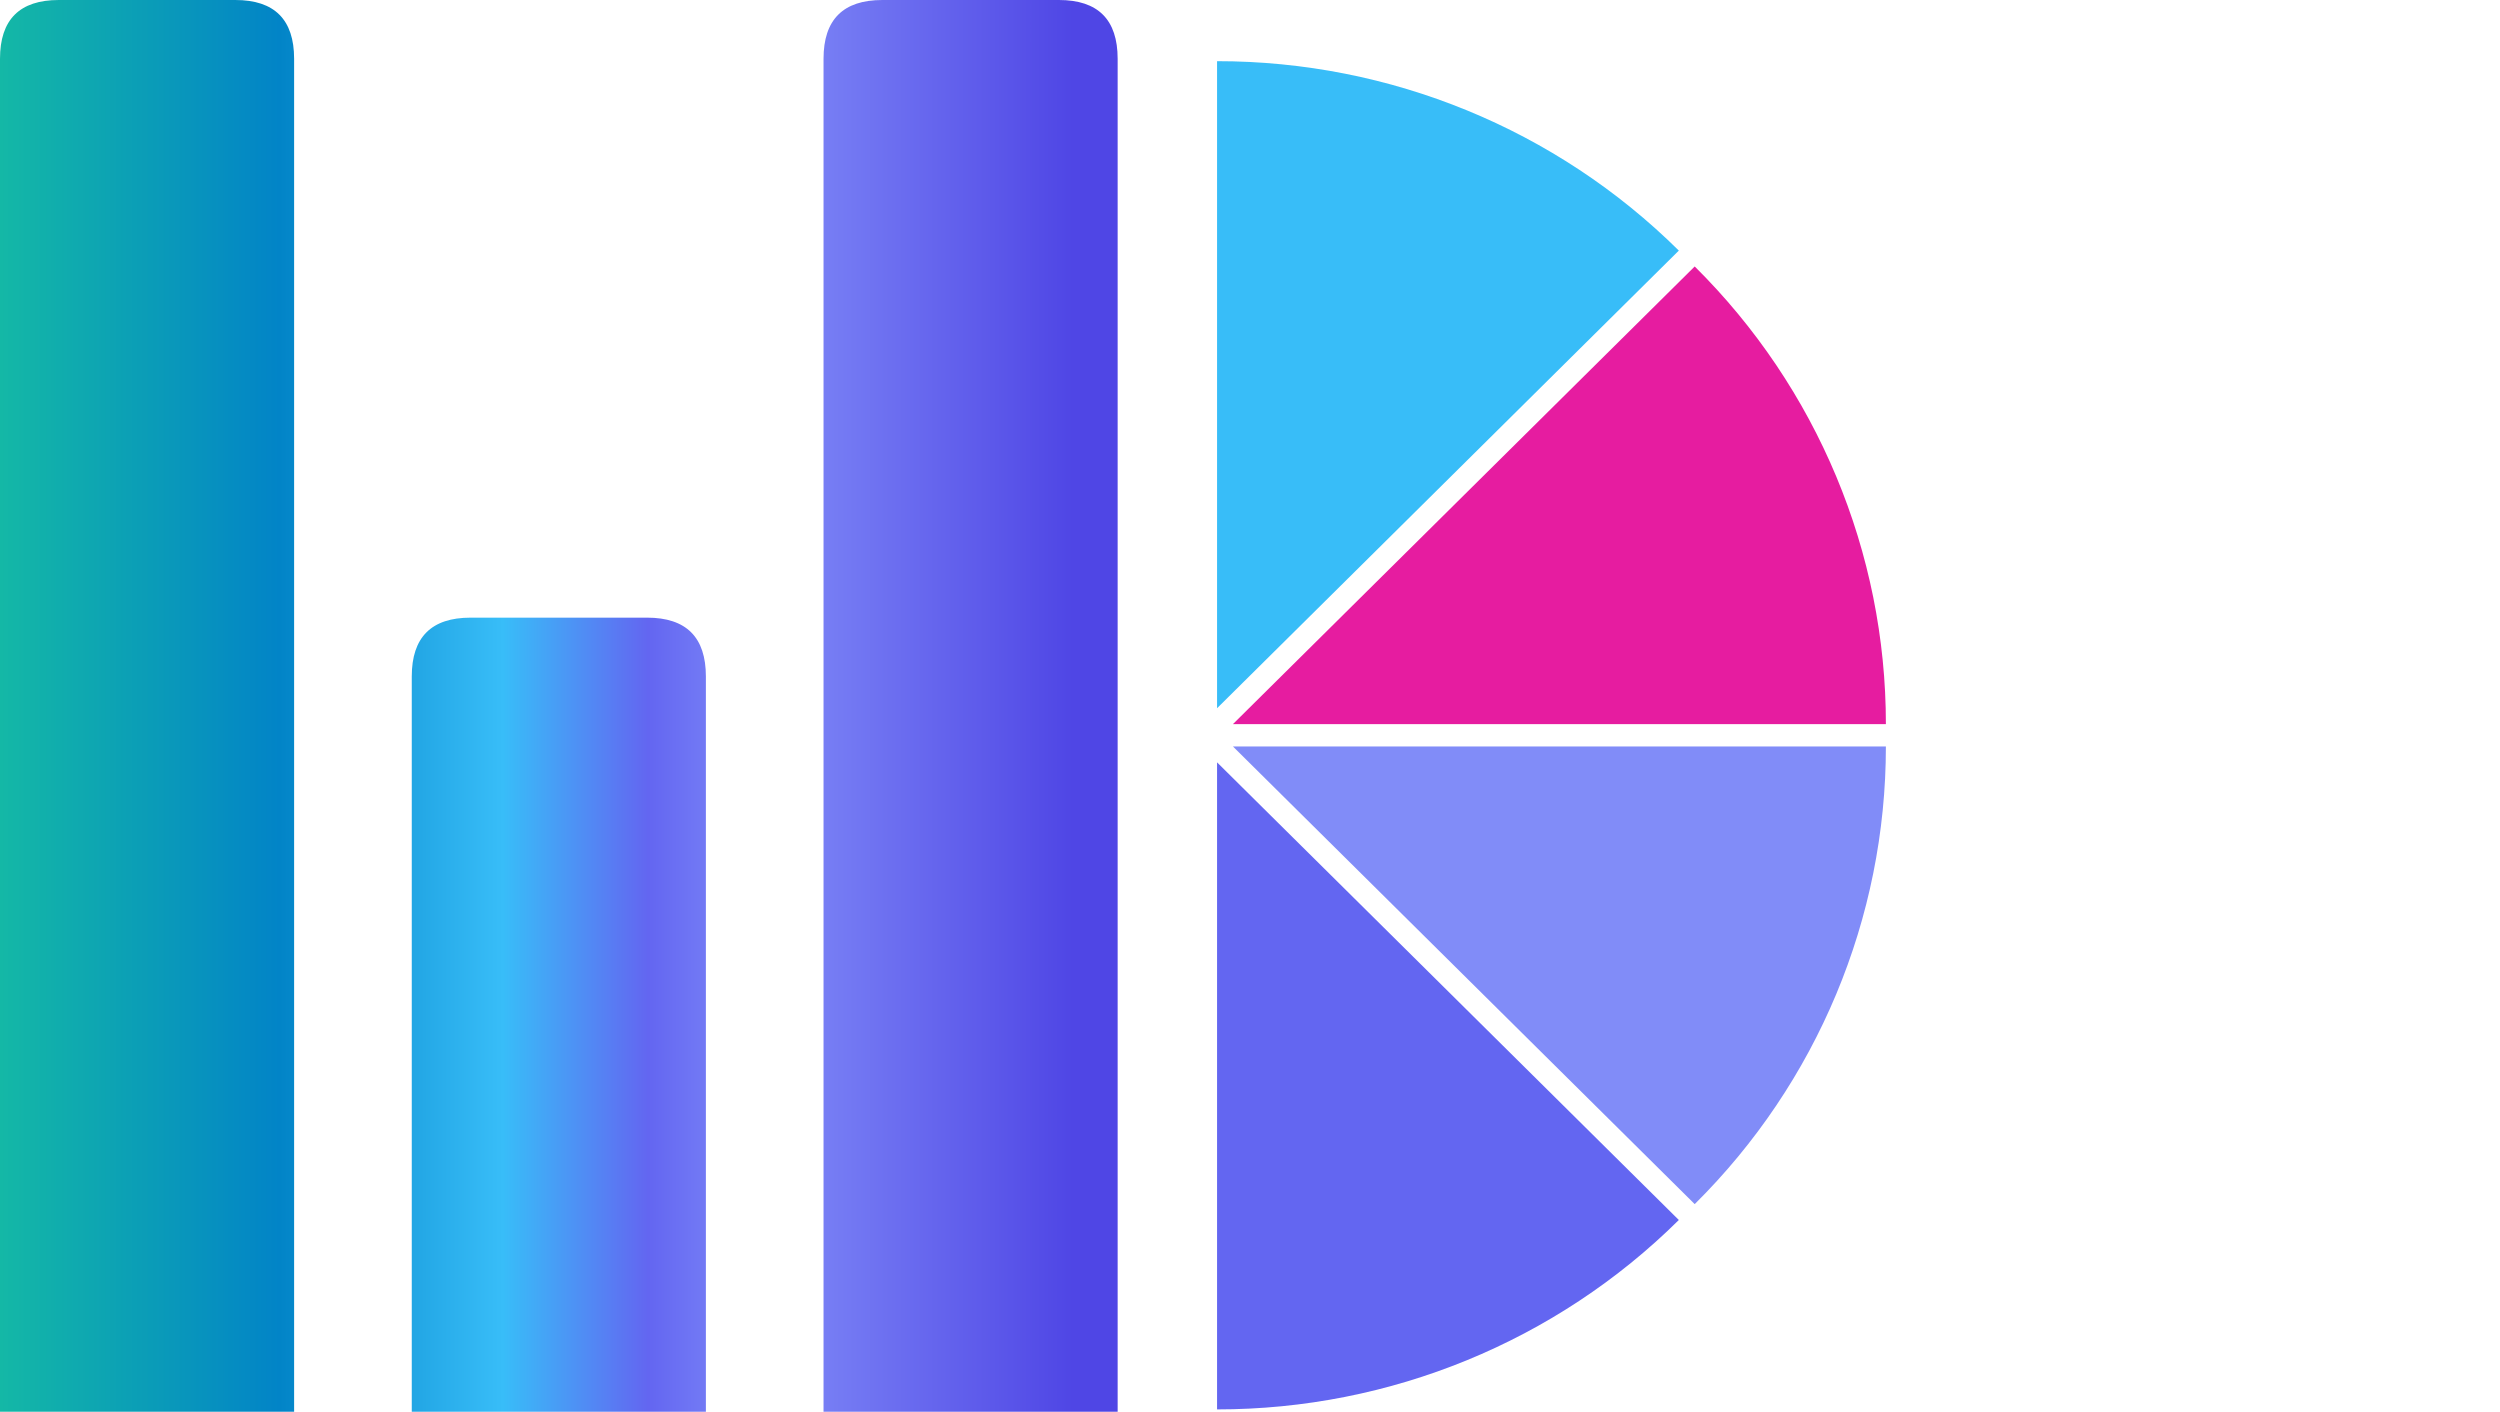
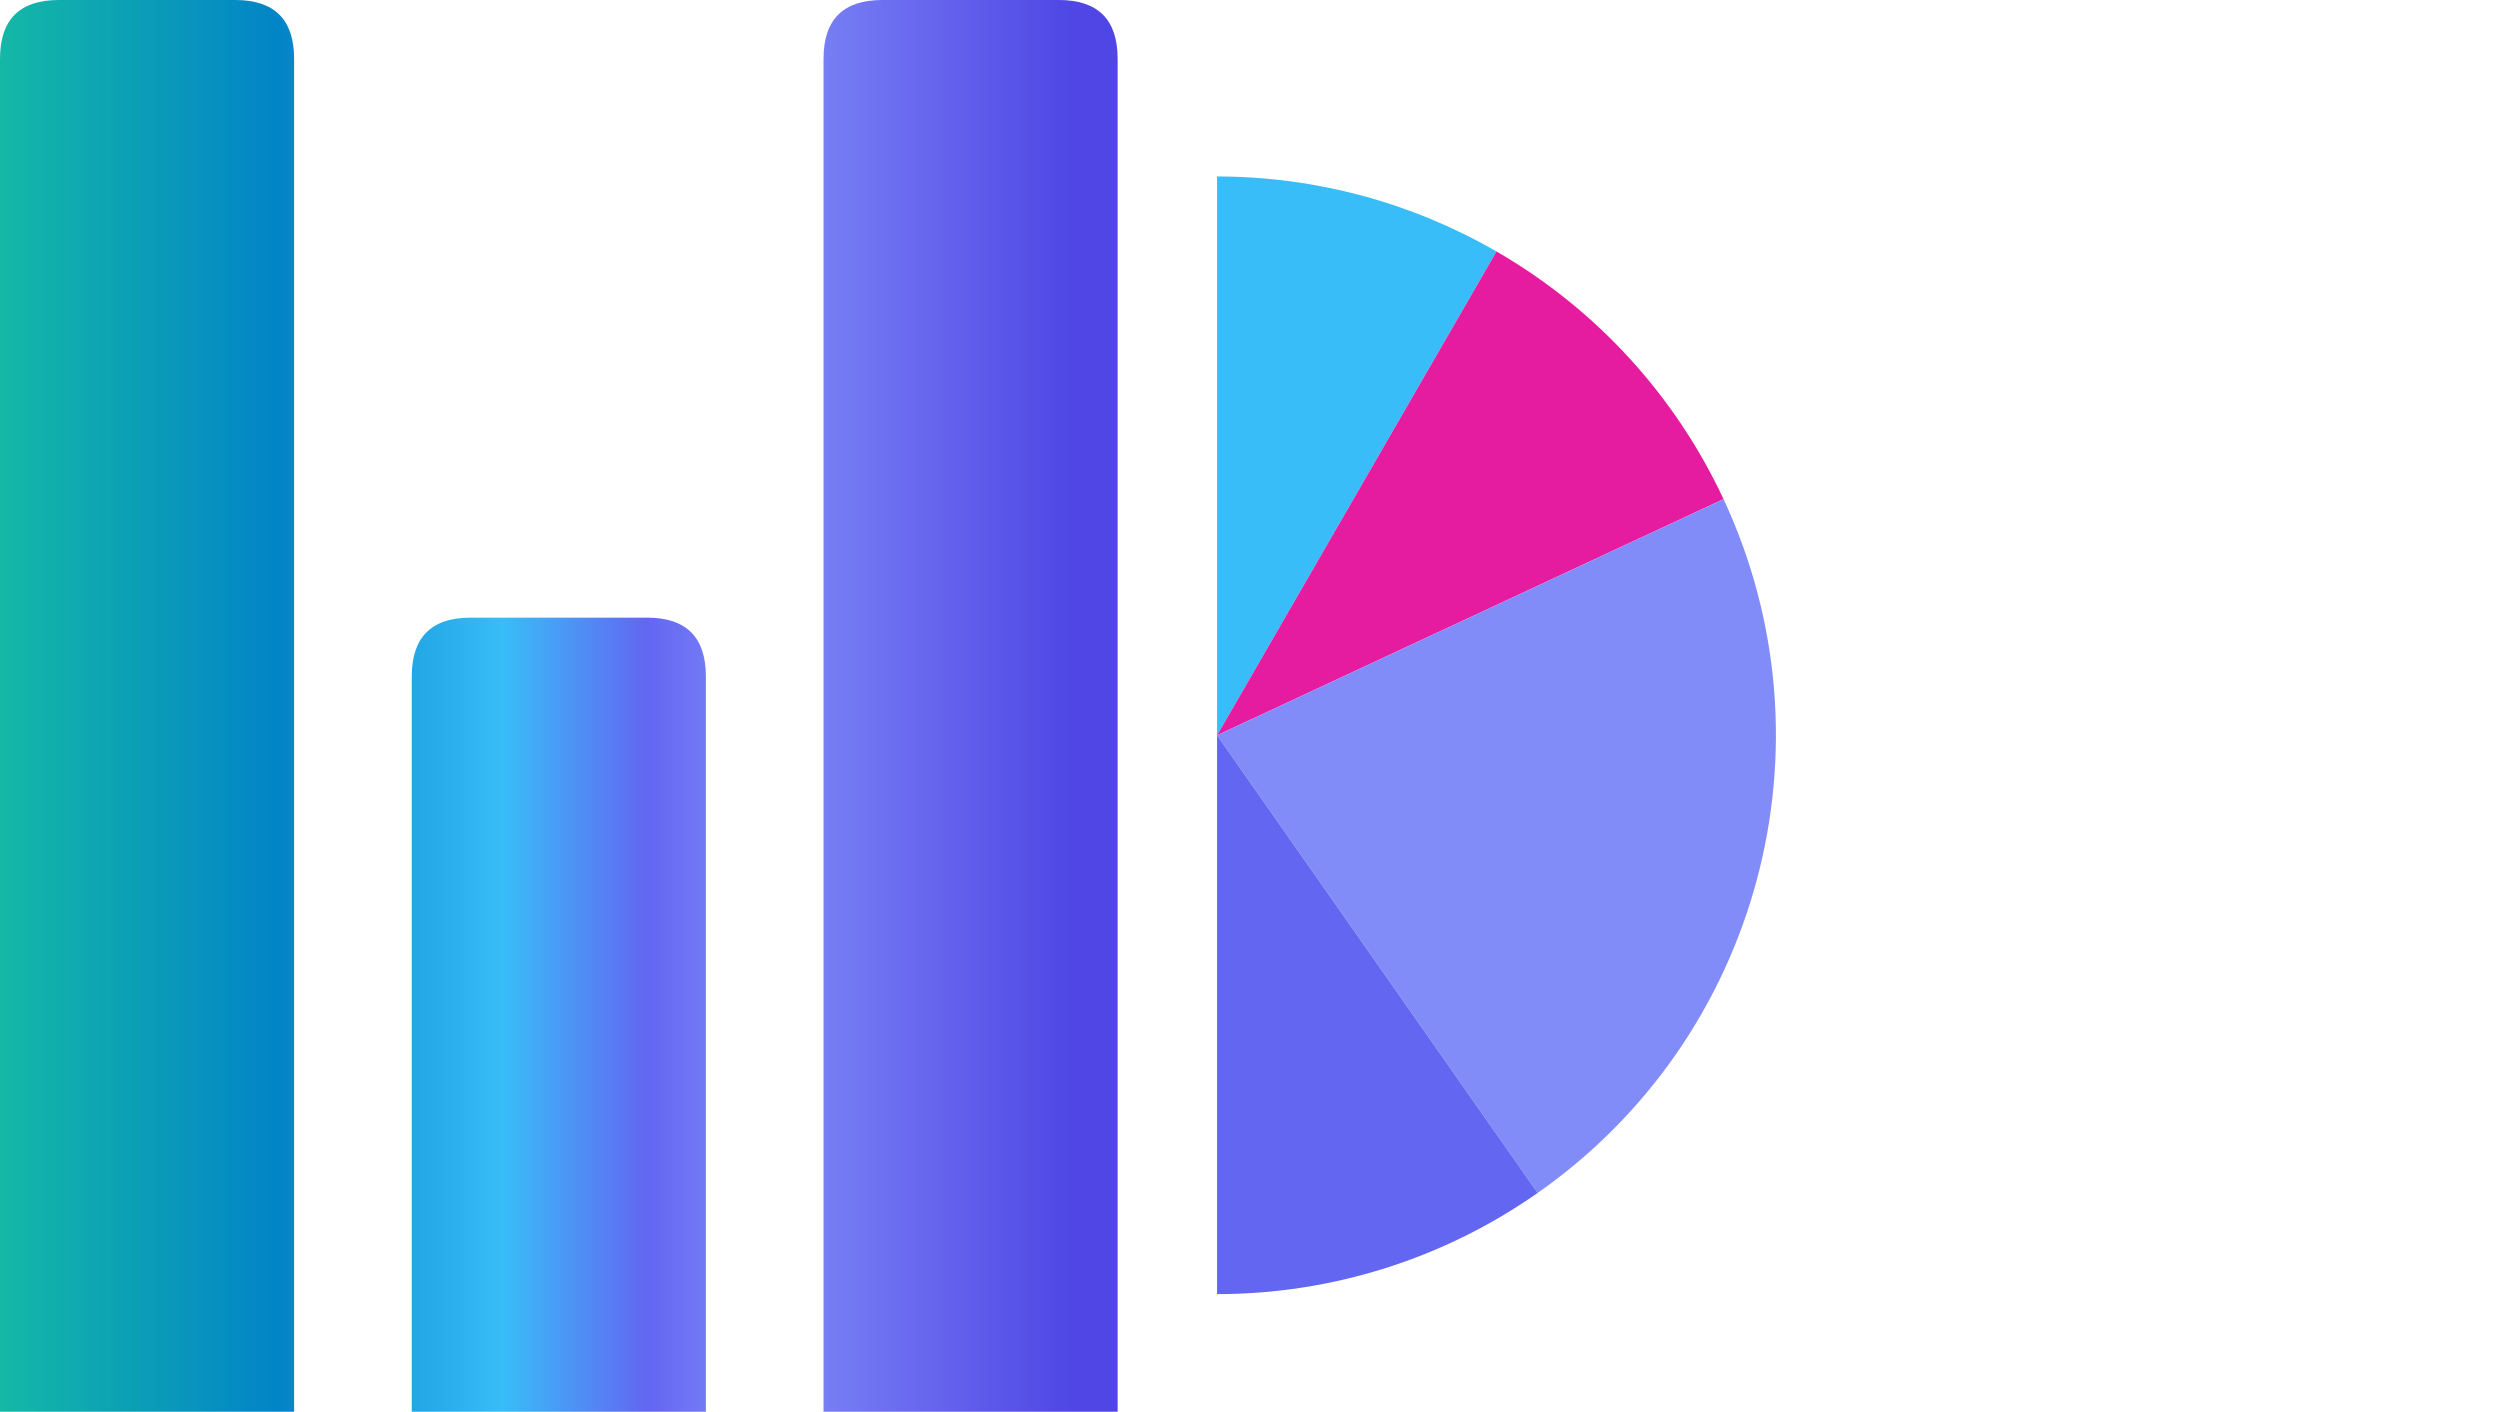
<svg xmlns="http://www.w3.org/2000/svg" viewBox="0 0 85 48" aria-hidden="true">
  <defs>
    <linearGradient id="upload-bars-gradient" gradientUnits="userSpaceOnUse" x1="0" y1="0" x2="38" y2="0">
      <stop offset="0%" stop-color="rgb(20 184 166)" />
      <stop offset="25%" stop-color="rgb(2 132 199)" />
      <stop offset="45%" stop-color="rgb(56 189 248)" />
      <stop offset="58%" stop-color="rgb(99 102 241)" />
      <stop offset="68%" stop-color="rgb(129 140 248)" />
      <stop offset="96%" stop-color="rgb(79 70 229)" />
    </linearGradient>
  </defs>
  <g fill="url(#upload-bars-gradient)">
    <path d="M0,48 L0,2 Q0,0 2,0 L8,0 Q10,0 10,2 L10,48 Z" />
    <path d="M14,48 L14,23 Q14,21 16,21 L22,21 Q24,21 24,23 L24,48 Z" />
    <path d="M28,48 L28,2 Q28,0 30,0 L36,0 Q38,0 38,2 L38,48 Z" />
  </g>
-   <path d="M41.38,24.08 L41.38,2.08  A22.2,22 0 0 1 57.08,8.52  Z" fill="rgb(56 189 248)" />
-   <path d="M41.92,24.62 L57.62,9.06  A22.2,22 0 0 1 64.12,24.62 Z" fill="rgb(230 28 160)" />
-   <path d="M41.92,25.38 L64.12,25.38 A22.2,22 0 0 1 57.62,40.94 Z" fill="rgb(129 140 248)" />
-   <path d="M41.38,25.92 L57.08,41.48 A22.2,22 0 0 1 41.38,47.92 Z" fill="rgb(99 102 241)" />
+   <path d="M41.38,25.00 L41.38,6.00  A19,19 0 0 1 50.88,8.55  Z" fill="rgb(56 189 248)" />
+   <path d="M41.38,25.00 L50.88,8.55  A19,19 0 0 1 58.60,16.97 Z" fill="rgb(230 28 160)" />
+   <path d="M41.38,25.00 L58.60,16.97 A19,19 0 0 1 52.28,40.56 Z" fill="rgb(129 140 248)" />
+   <path d="M41.38,25.00 L52.28,40.56 A19,19 0 0 1 41.38,44.00 Z" fill="rgb(99 102 241)" />
</svg>
